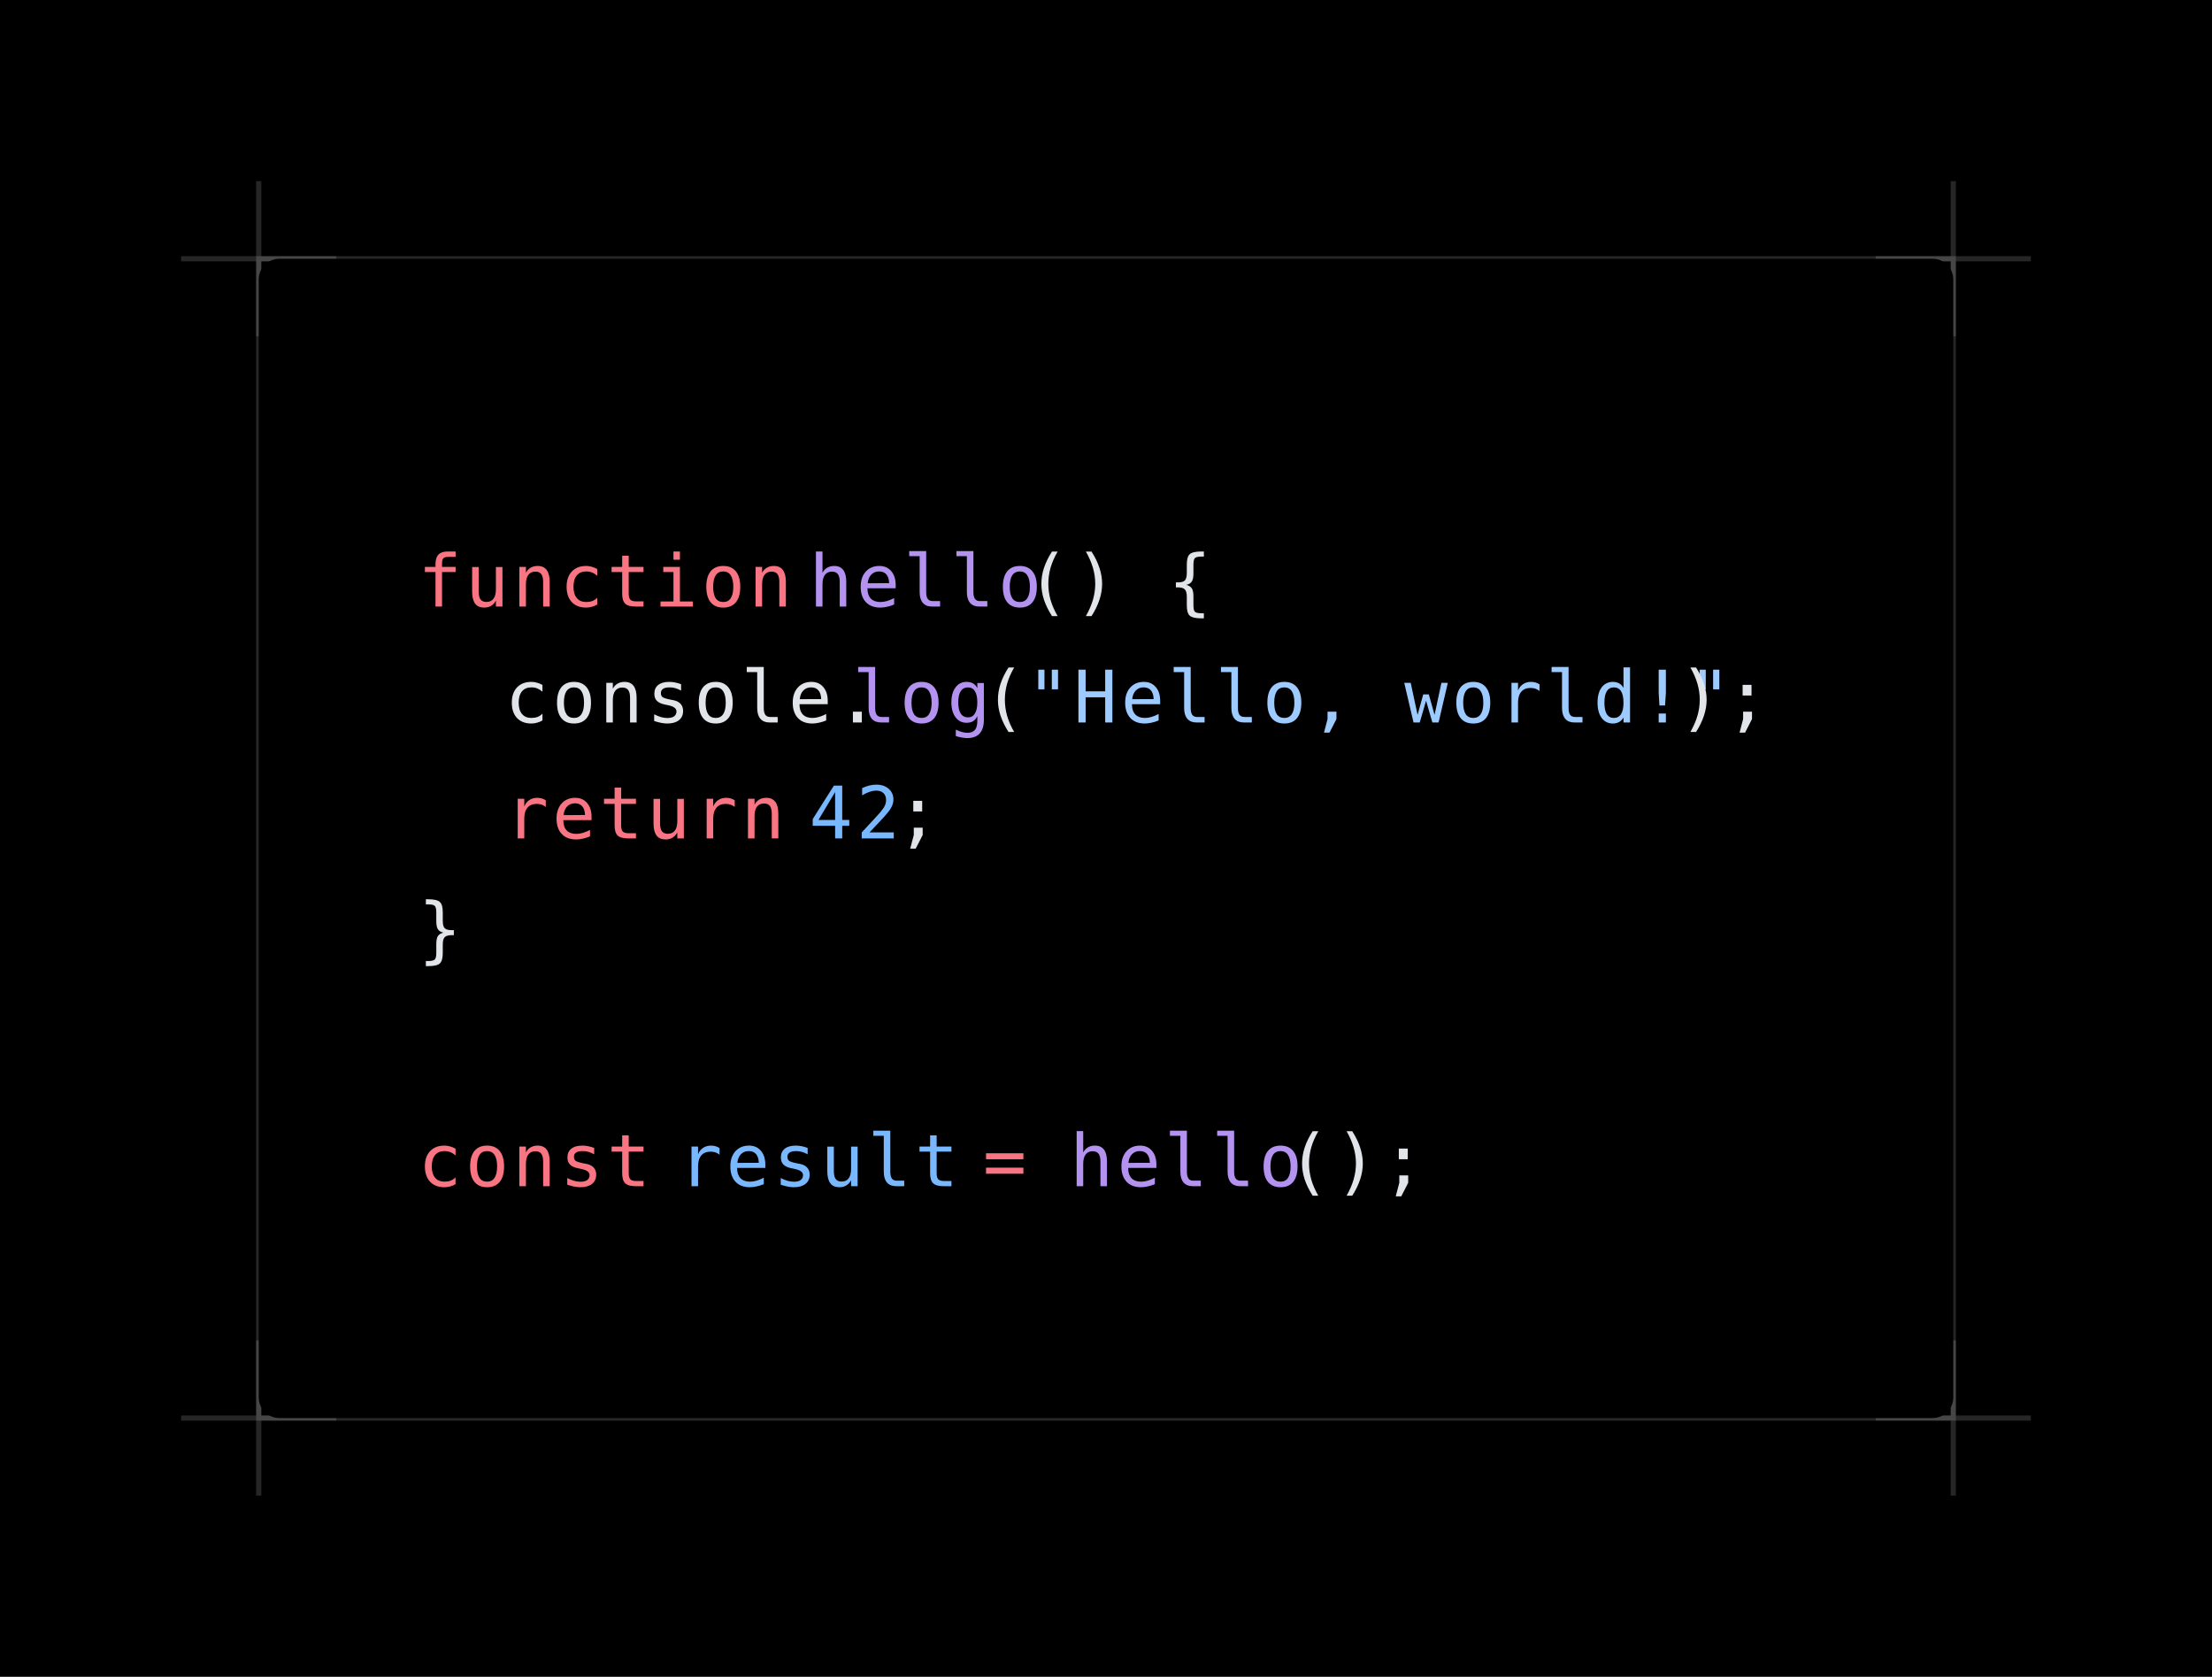
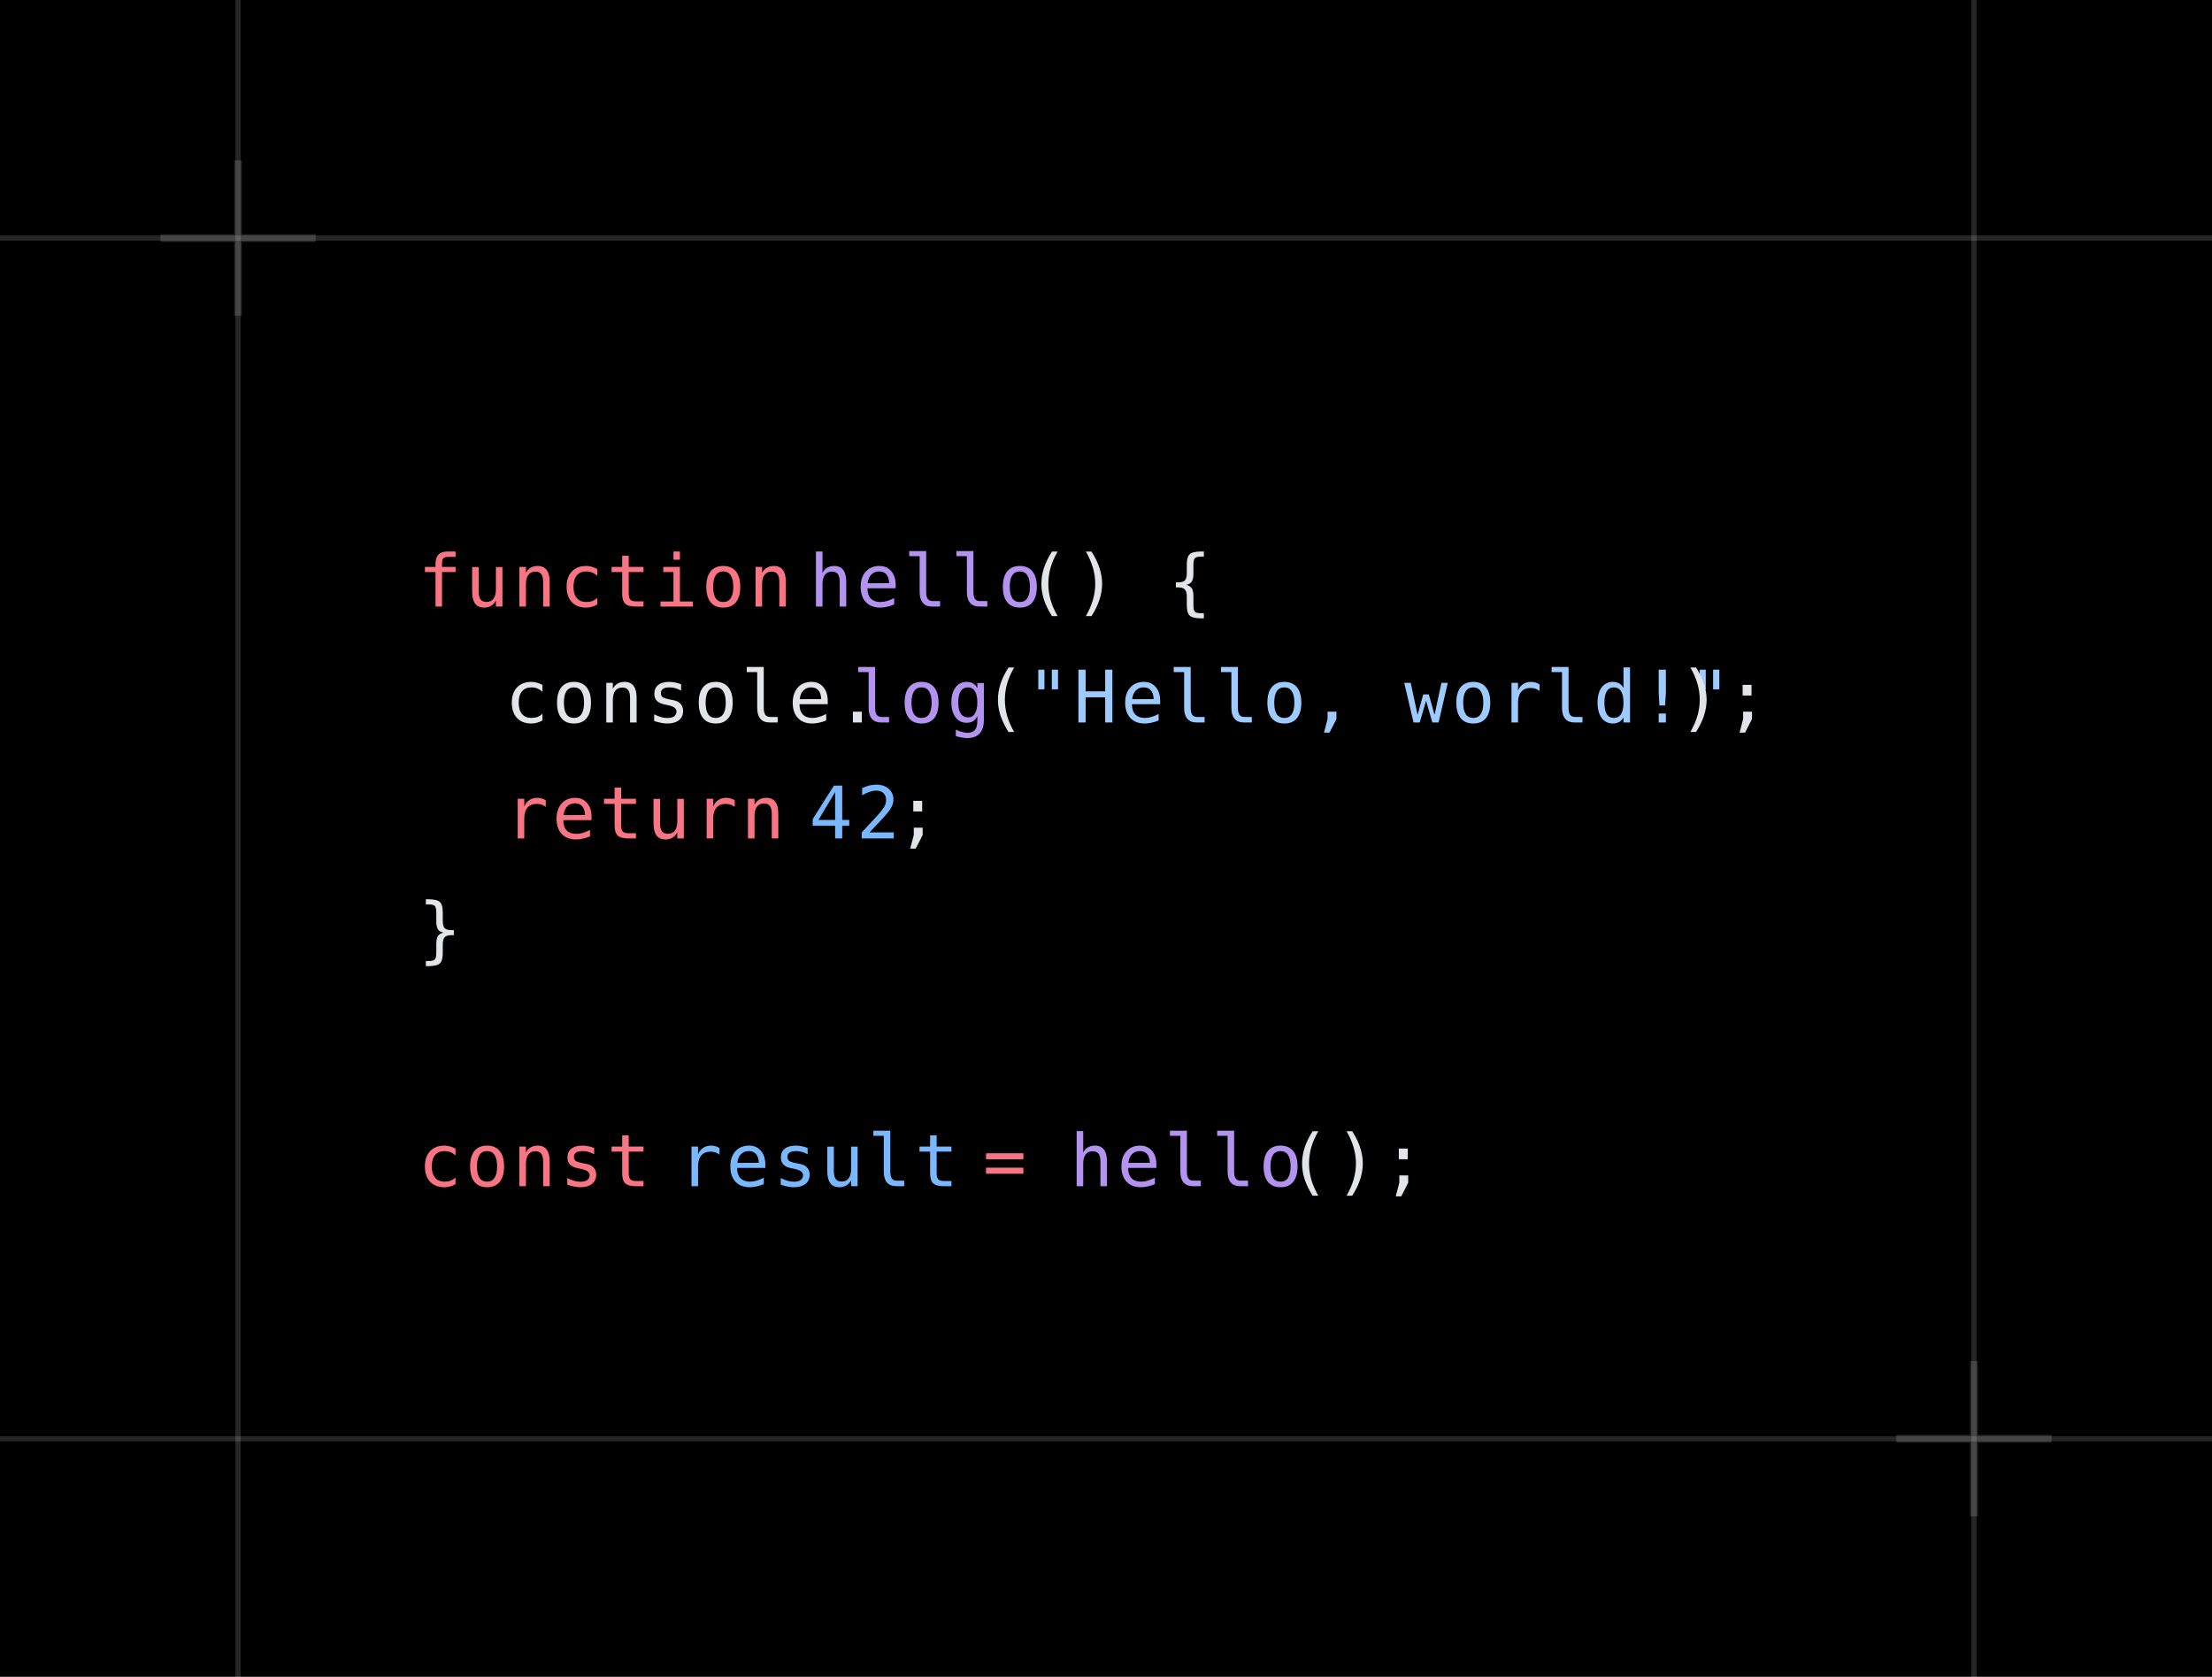
<svg xmlns="http://www.w3.org/2000/svg" width="427.493" height="324" viewBox="0 0 427.493 324">
  <rect width="427.493" height="324" fill="#000000" />
-   <rect x="50" y="50" width="327.493" height="224" fill="#000000" stroke="rgba(255, 255, 255, 0.15)" stroke-width="1" />
-   <path d="M35,50 L65,50 M50,35 L50,65" stroke="rgba(255, 255, 255, 0.15)" stroke-width="1" />
-   <path d="M362.493,50 L392.493,50 M377.493,35 L377.493,65" stroke="rgba(255, 255, 255, 0.15)" stroke-width="1" />
-   <path d="M35,274 L65,274 M50,259 L50,289" stroke="rgba(255, 255, 255, 0.15)" stroke-width="1" />
-   <path d="M362.493,274 L392.493,274 M377.493,259 L377.493,289" stroke="rgba(255, 255, 255, 0.15)" stroke-width="1" />
+   <line x1="0" y1="46" x2="427.493" y2="46" stroke="rgba(255, 255, 255, 0.15)" stroke-width="1" />
+   <line x1="0" y1="278" x2="427.493" y2="278" stroke="rgba(255, 255, 255, 0.15)" stroke-width="1" />
+   <line x1="46" y1="0" x2="46" y2="324" stroke="rgba(255, 255, 255, 0.15)" stroke-width="1" />
+   <line x1="381.493" y1="0" x2="381.493" y2="324" stroke="rgba(255, 255, 255, 0.15)" stroke-width="1" />
+   <path d="M31,46 L61,46 M46,31 L46,61" stroke="rgba(255, 255, 255, 0.15)" stroke-width="1.5" />
+   <path d="M366.493,278 L396.493,278 M381.493,263 L381.493,293" stroke="rgba(255, 255, 255, 0.15)" stroke-width="1.5" />
  <svg viewBox="0 0 327.493 224" width="327.493" height="224" x="50" y="50">
    <rect id="bg" fill="#000" width="327.493" height="224" rx="4" />
    <g id="tokens" transform="translate(30.78906, 22.4)">
      <text font-family="Consolas" font-size="14" y="44.8" letter-spacing="0.7px">
        <tspan x="0" fill="#F97583">function</tspan>
        <tspan x="67.178" fill="#E1E4E8" />
        <tspan x="75.575" fill="#B392F0">hello</tspan>
        <tspan x="117.562" fill="#E1E4E8">() {</tspan>
      </text>
      <text font-family="Consolas" font-size="14" y="67.2" letter-spacing="0.7px">
        <tspan x="0" fill="#E1E4E8" />
        <tspan x="16.795" fill="#E1E4E8">console.</tspan>
        <tspan x="83.973" fill="#B392F0">log</tspan>
        <tspan x="109.164" fill="#E1E4E8">(</tspan>
        <tspan x="117.562" fill="#9ECBFF">"Hello, world!"</tspan>
        <tspan x="243.521" fill="#E1E4E8">);</tspan>
      </text>
      <text font-family="Consolas" font-size="14" y="89.6" letter-spacing="0.7px">
        <tspan x="0" fill="#E1E4E8" />
        <tspan x="16.795" fill="#F97583">return</tspan>
        <tspan x="67.178" fill="#E1E4E8" />
        <tspan x="75.575" fill="#79B8FF">42</tspan>
        <tspan x="92.37" fill="#E1E4E8">;</tspan>
      </text>
      <text font-family="Consolas" font-size="14" y="112" letter-spacing="0.7px">
        <tspan x="0" fill="#E1E4E8">}</tspan>
      </text>
      <text font-family="Consolas" font-size="14" y="156.8" letter-spacing="0.7px">
        <tspan x="0" fill="#F97583">const</tspan>
        <tspan x="41.986" fill="#E1E4E8" />
        <tspan x="50.384" fill="#79B8FF">result</tspan>
        <tspan x="100.767" fill="#E1E4E8" />
        <tspan x="109.164" fill="#F97583">=</tspan>
        <tspan x="117.562" fill="#E1E4E8" />
        <tspan x="125.959" fill="#B392F0">hello</tspan>
        <tspan x="167.945" fill="#E1E4E8">();</tspan>
      </text>
    </g>
  </svg>
</svg>
